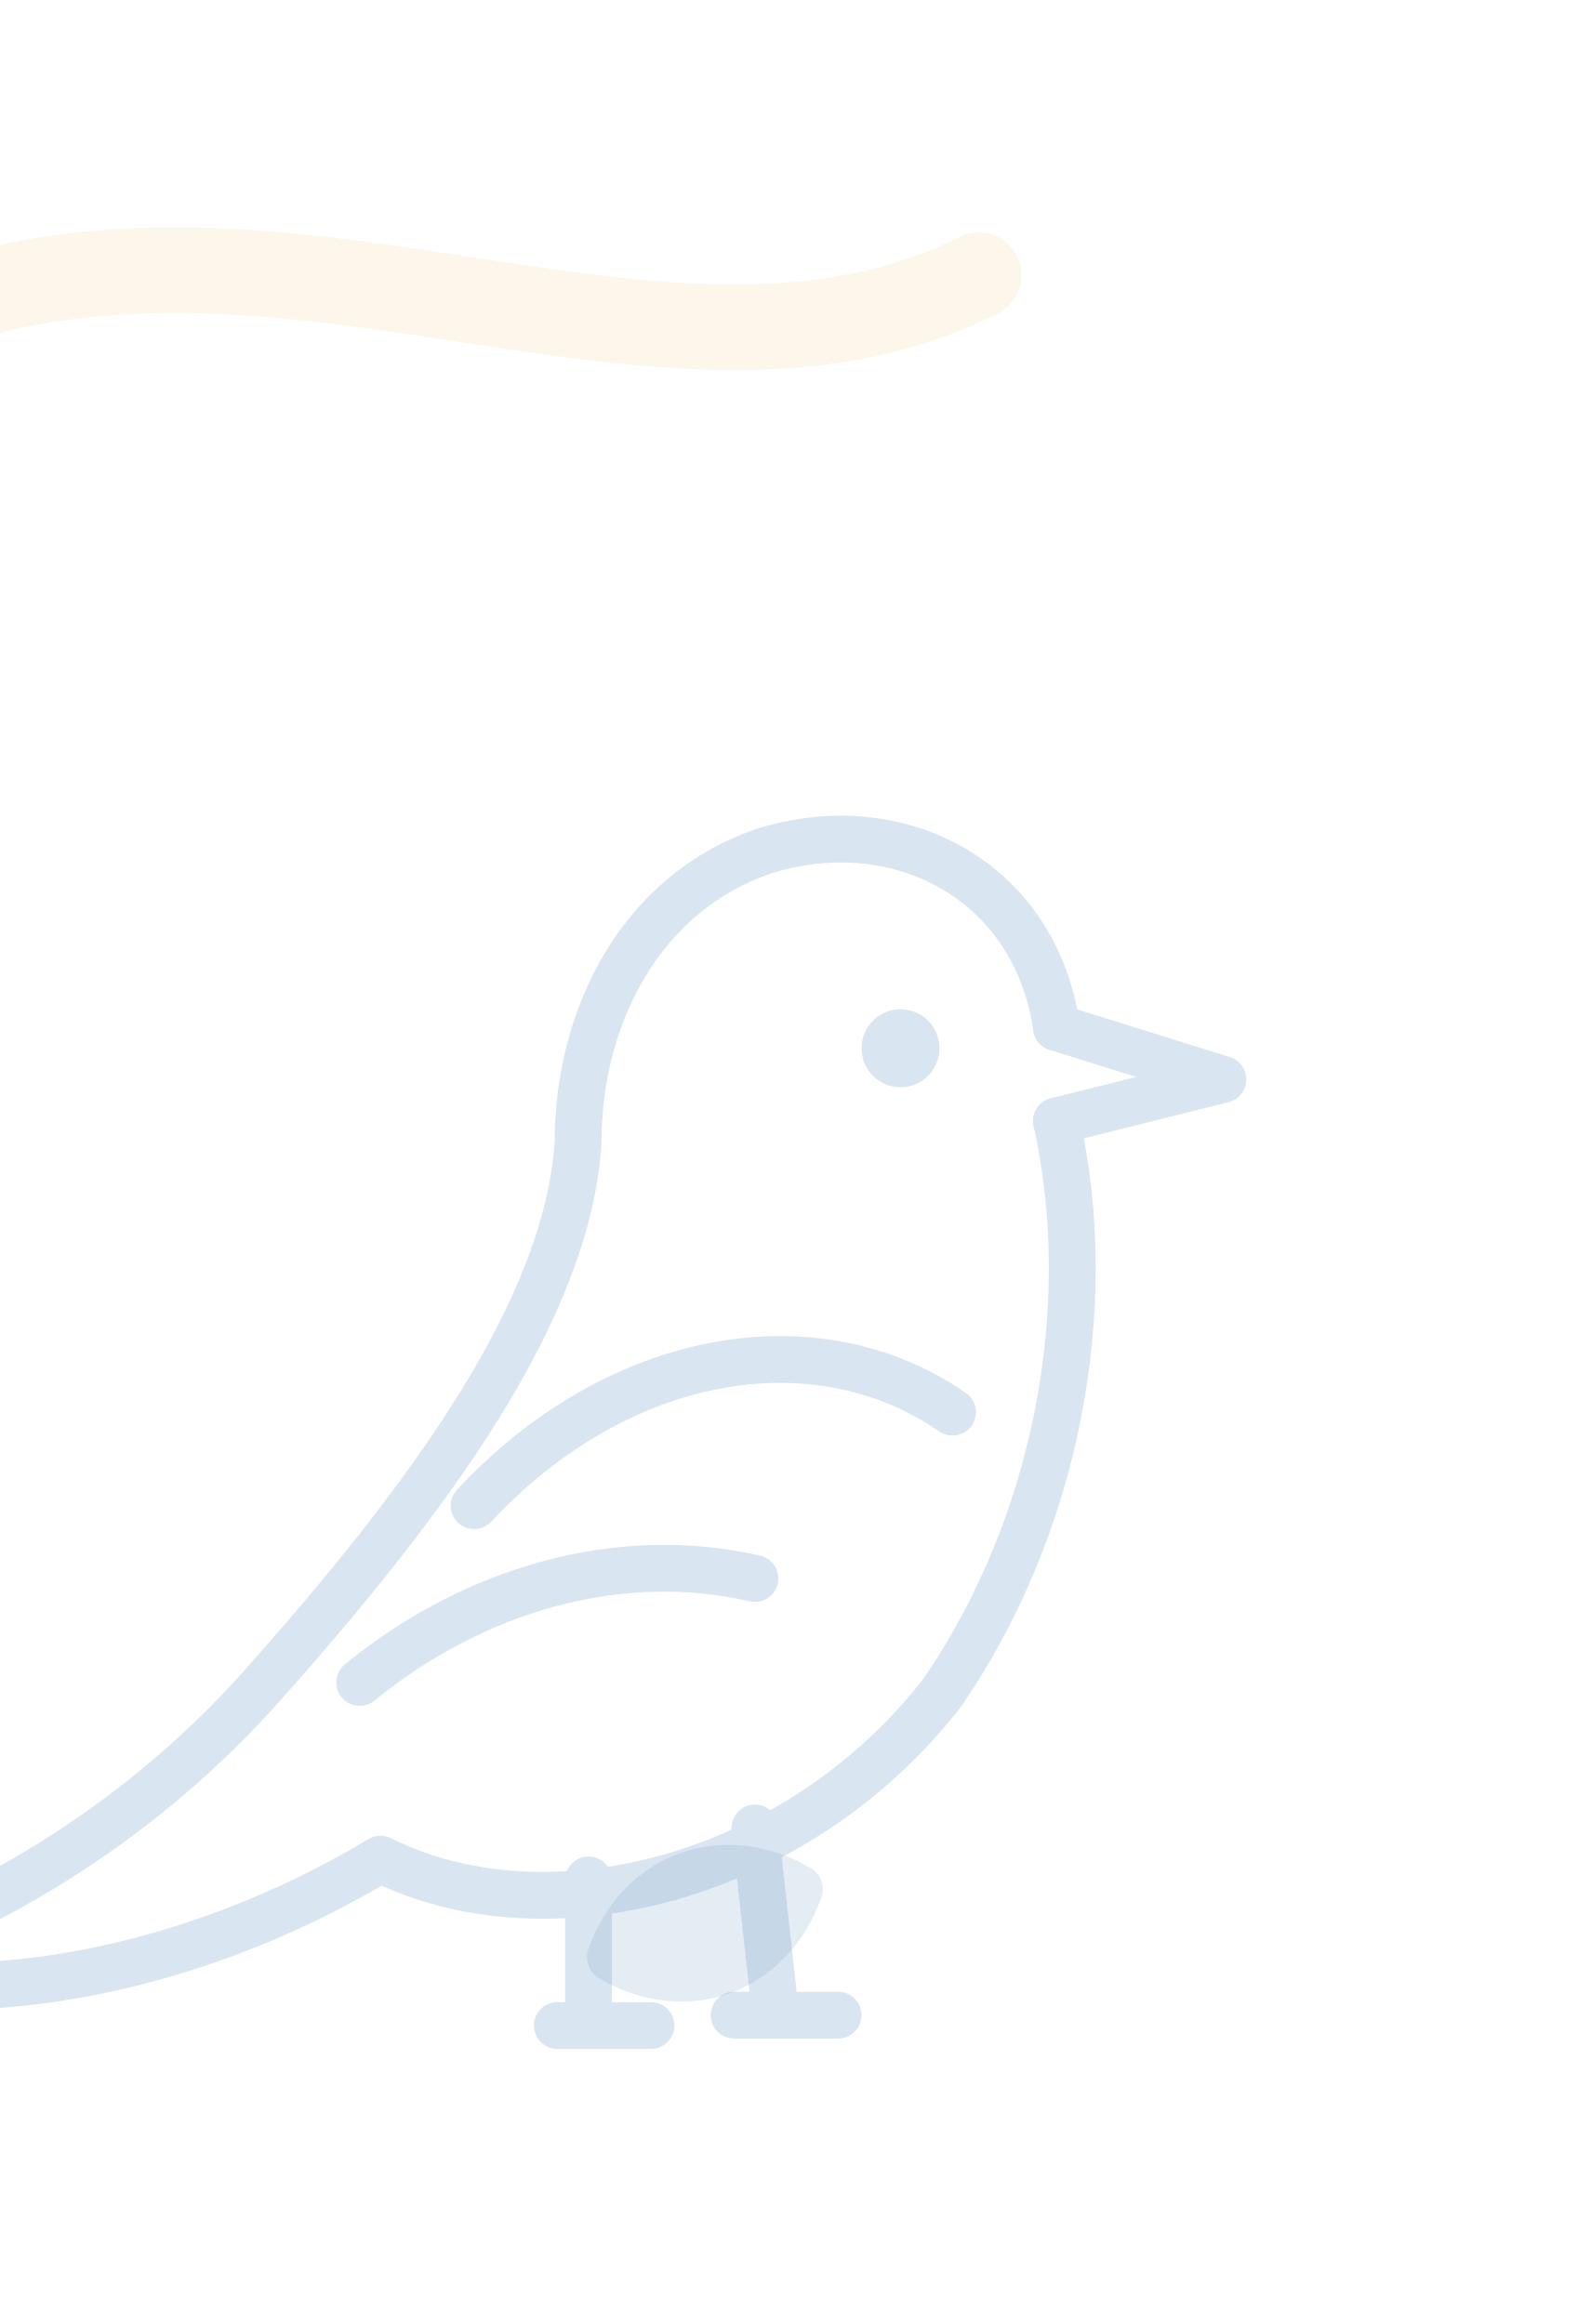
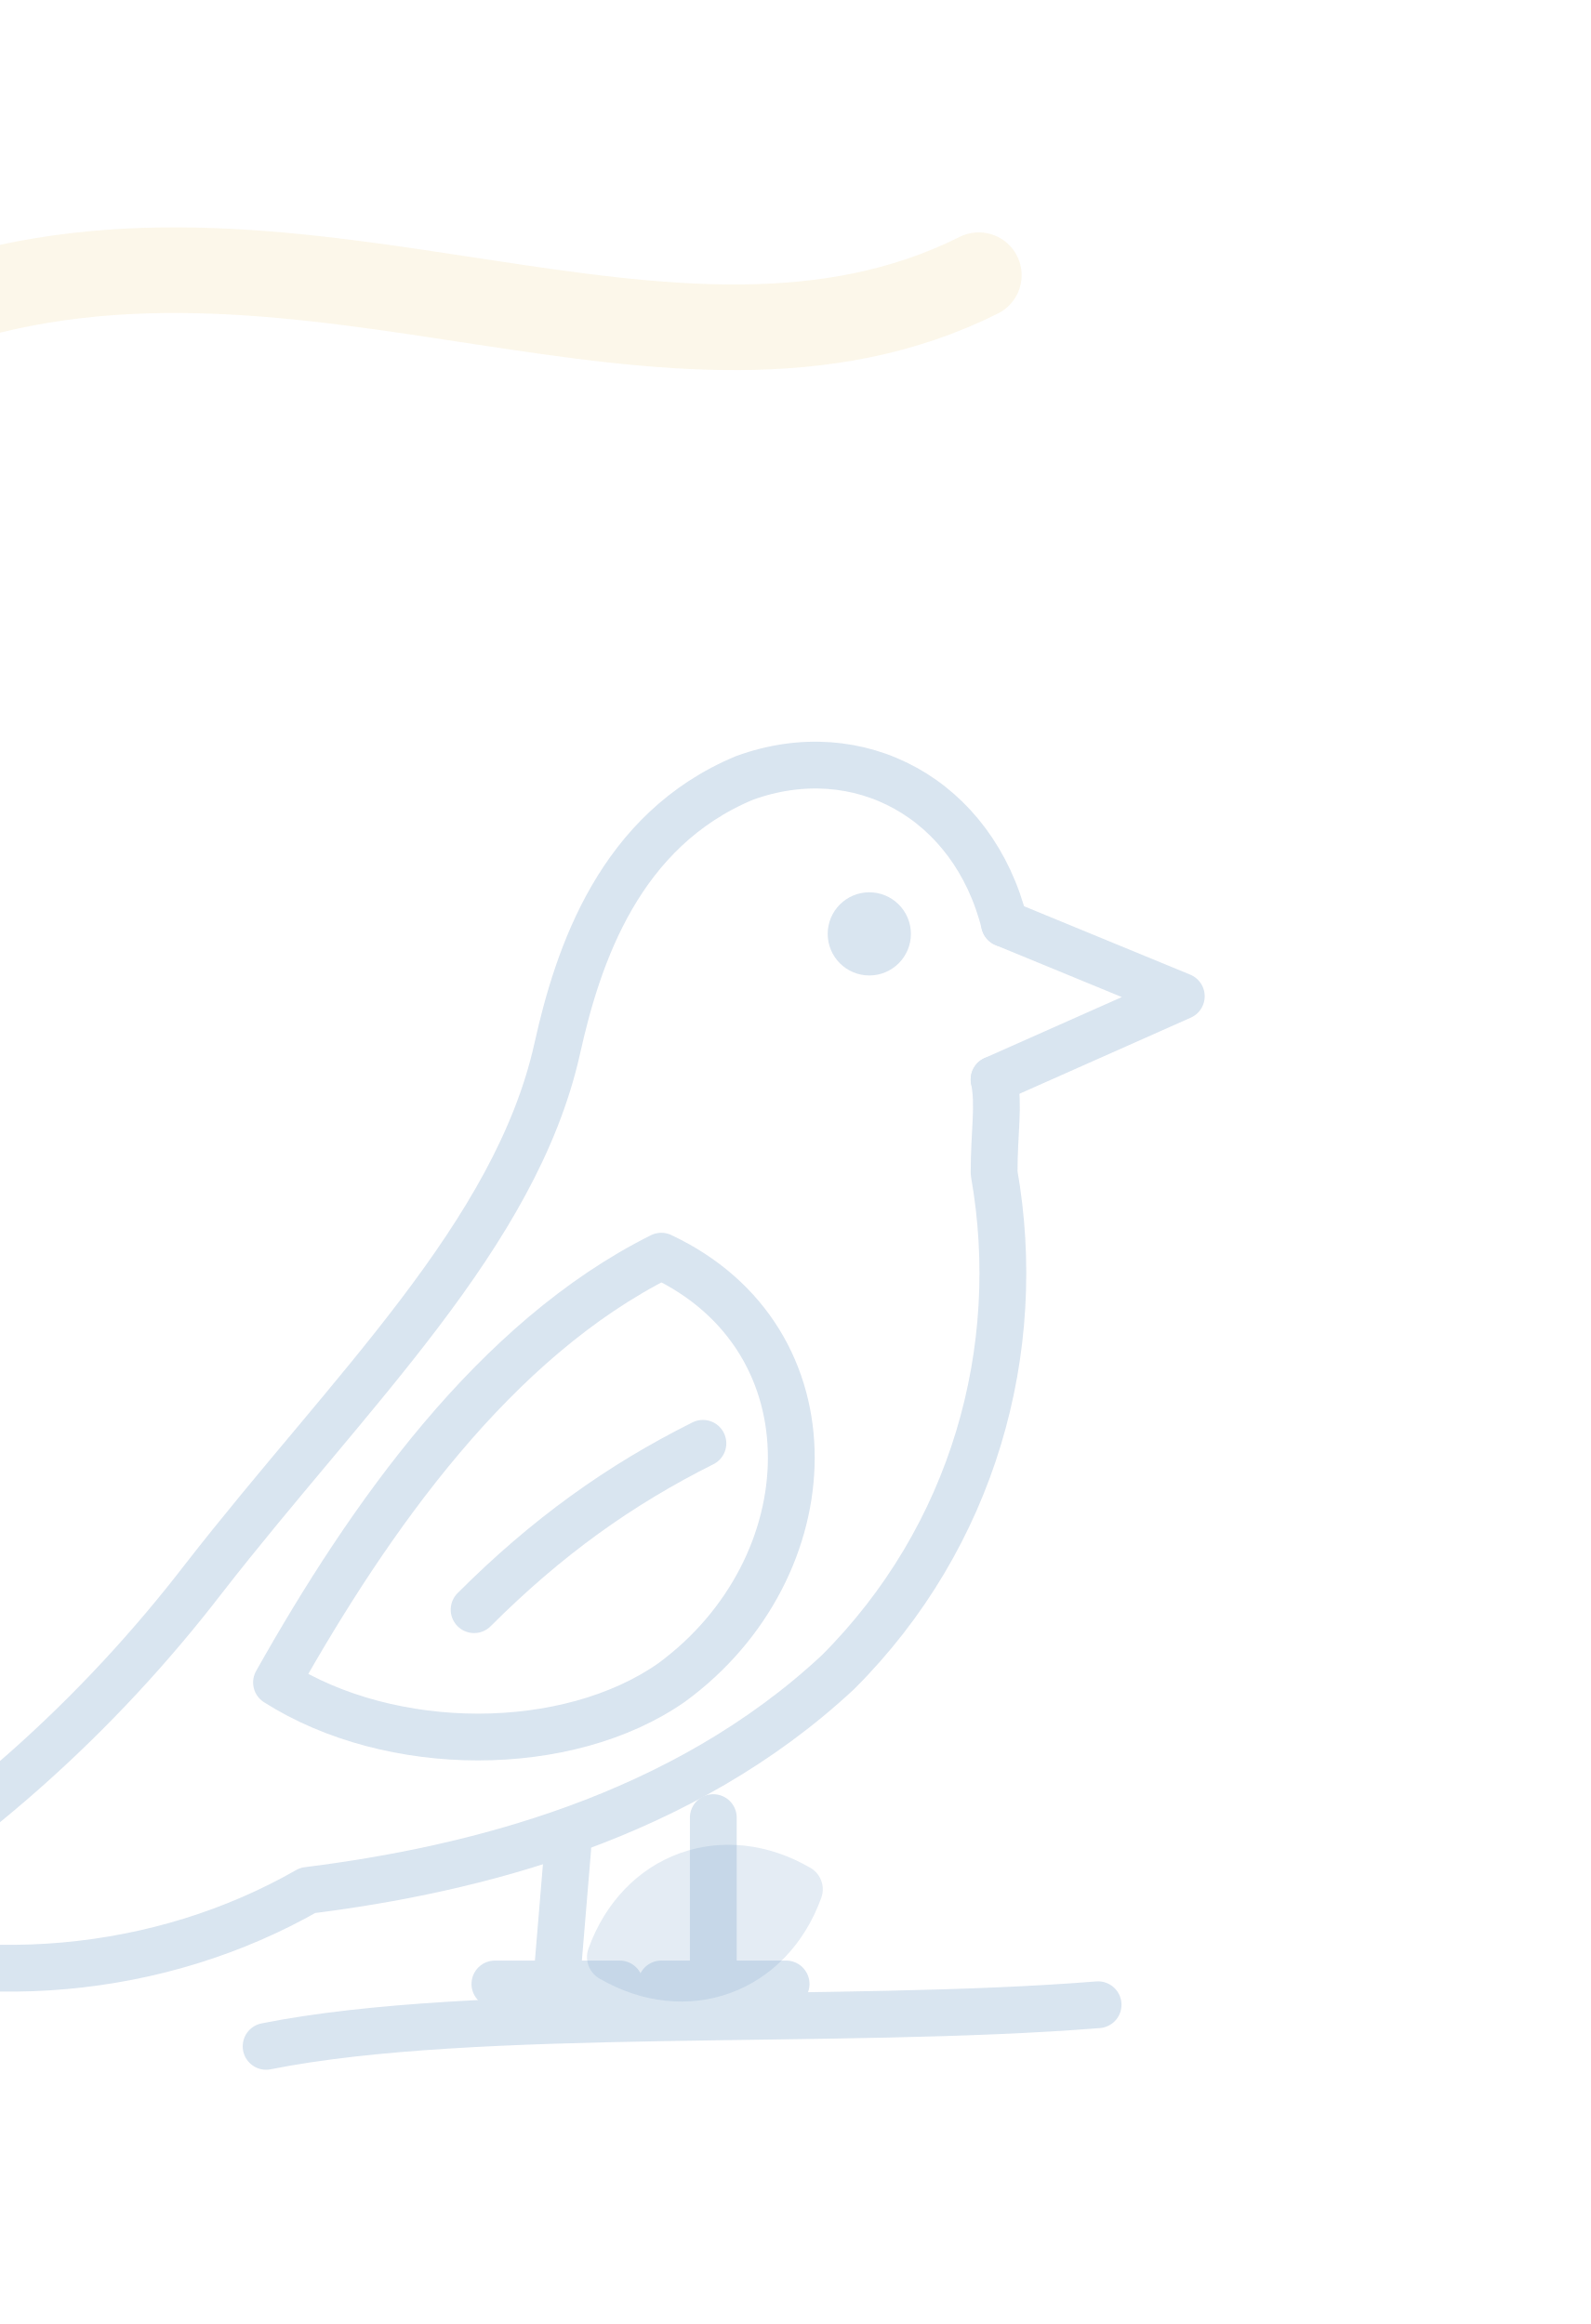
<svg xmlns="http://www.w3.org/2000/svg" viewBox="0 0 520 760" fill="none" stroke-width="9" stroke-linecap="round" stroke-linejoin="round">
  <g opacity="0.28">
    <g transform="translate(-100 200) scale(1.7 1.7)" stroke="#78A0C8">
-       <path d="M262 80C258 52 232 38 206 46C182 54 170 78 170 102C168 134 142 170 108 208C88 230 60 250 22 262C62 270 102 258 132 240C164 256 212 244 240 208C262 176 270 134 262 98" />
-       <path d="M262 80L294 90L262 98" />
-       <path d="M150 172C178 142 216 136 242 154" />
-       <path d="M128 206C150 188 178 180 204 186" />
-       <path d="M232 84m-3 0a3 3 0 1 0 6 0a3 3 0 1 0 -6 0" fill="#78A0C8" />
-       <path d="M172 244L172 272M204 234L208 270M166 272L184 272M200 270L220 270" />
+       <path d="M252 60C246 36 224 24 202 32C178 42 170 66 166 84C158 120 126 150 98 186C78 212 52 236 20 254C54 266 90 262 118 246C150 242 190 232 220 204C246 178 256 142 250 108C250 100 251 95 250 90" />
+       <path d="M252 60L286 74L250 90" />
+       <path d="M226 62m-3.5 0a3.5 3.5 0 1 0 7 0a3.5 3.5 0 1 0 -7 0" fill="#78A0C8" />
+       <path d="M186 124C220 140 218 184 188 206C168 220 134 220 112 206C130 174 154 140 186 124" />
+       <path d="M150 192C164 178 178 168 194 160" />
+       <path d="M168 238L166 262M196 232L196 262M154 264L178 264M186 264L210 264" />
+       <path d="M110 276C150 268 220 272 270 268" />
    </g>
  </g>
  <path d="M-20 100C100 60 220 140 320 90" stroke="#E8C25A" stroke-width="28" opacity="0.13" />
  <g opacity="0.2">
    <path transform="translate(200 640) rotate(-20) scale(1.8)" d="M0 0C10-12 26-12 36 0C26 12 10 12 0 0M0 0L36 0" stroke="#78A0C8" />
  </g>
</svg>
